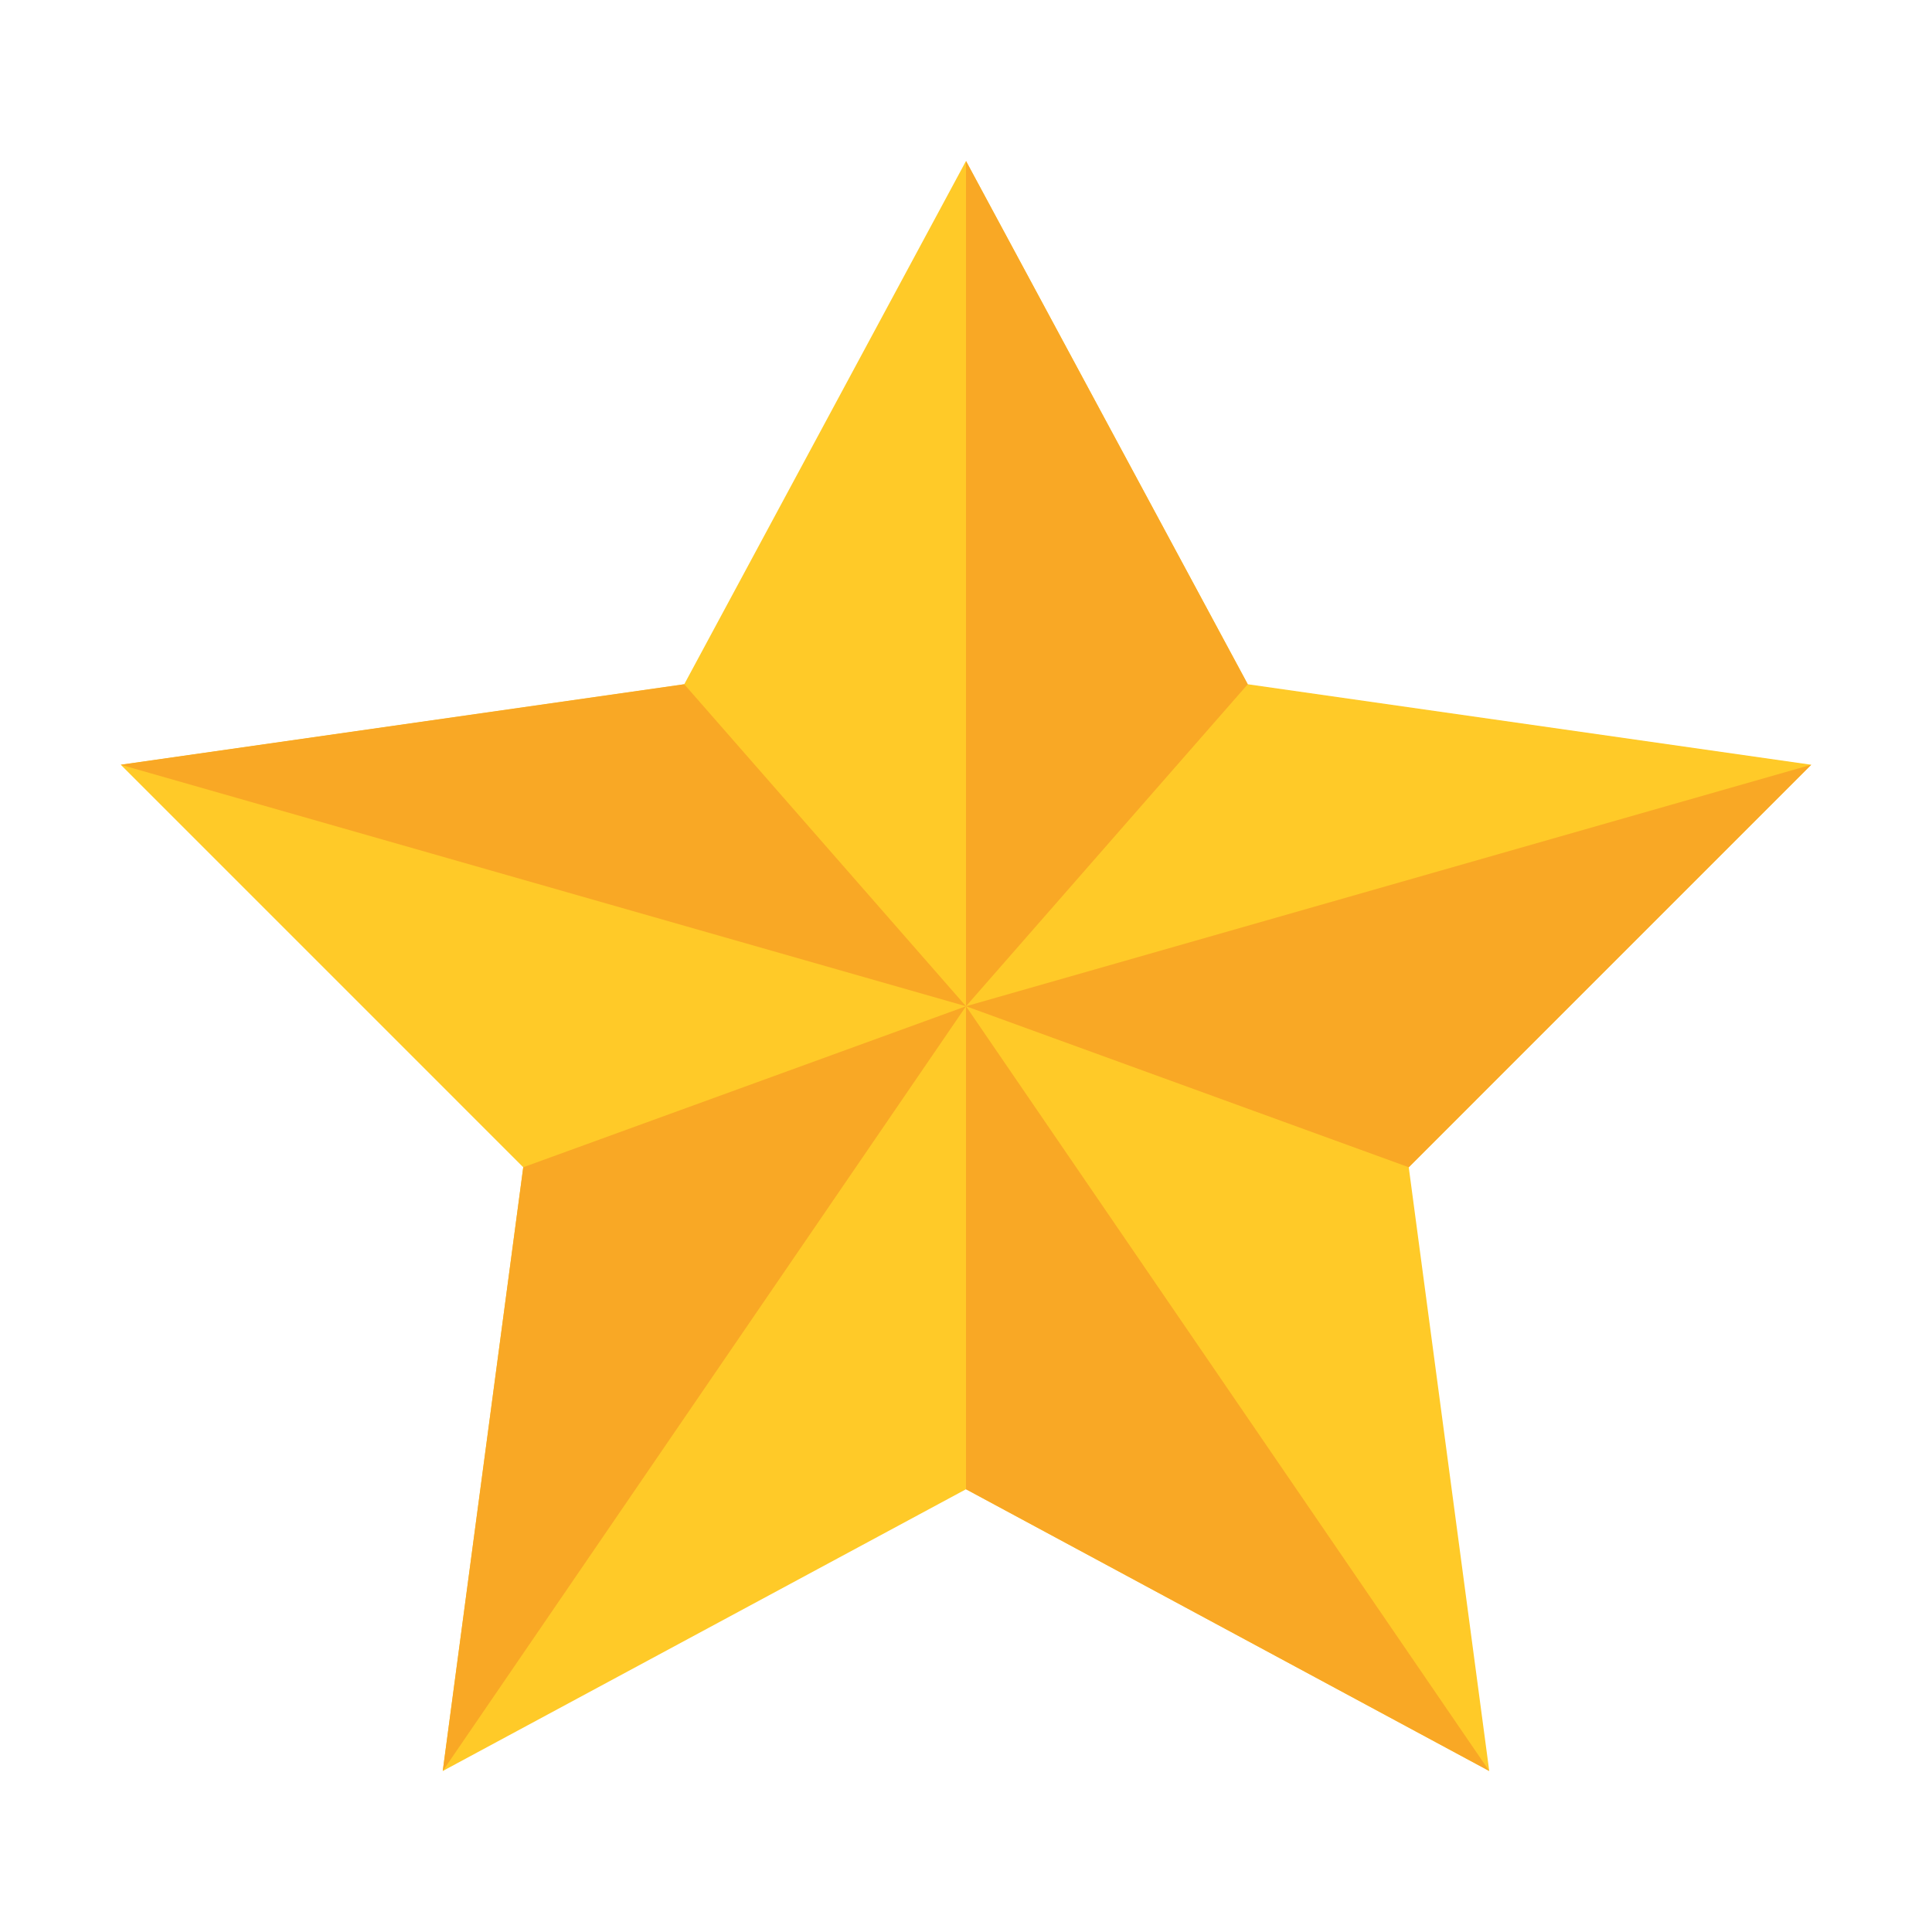
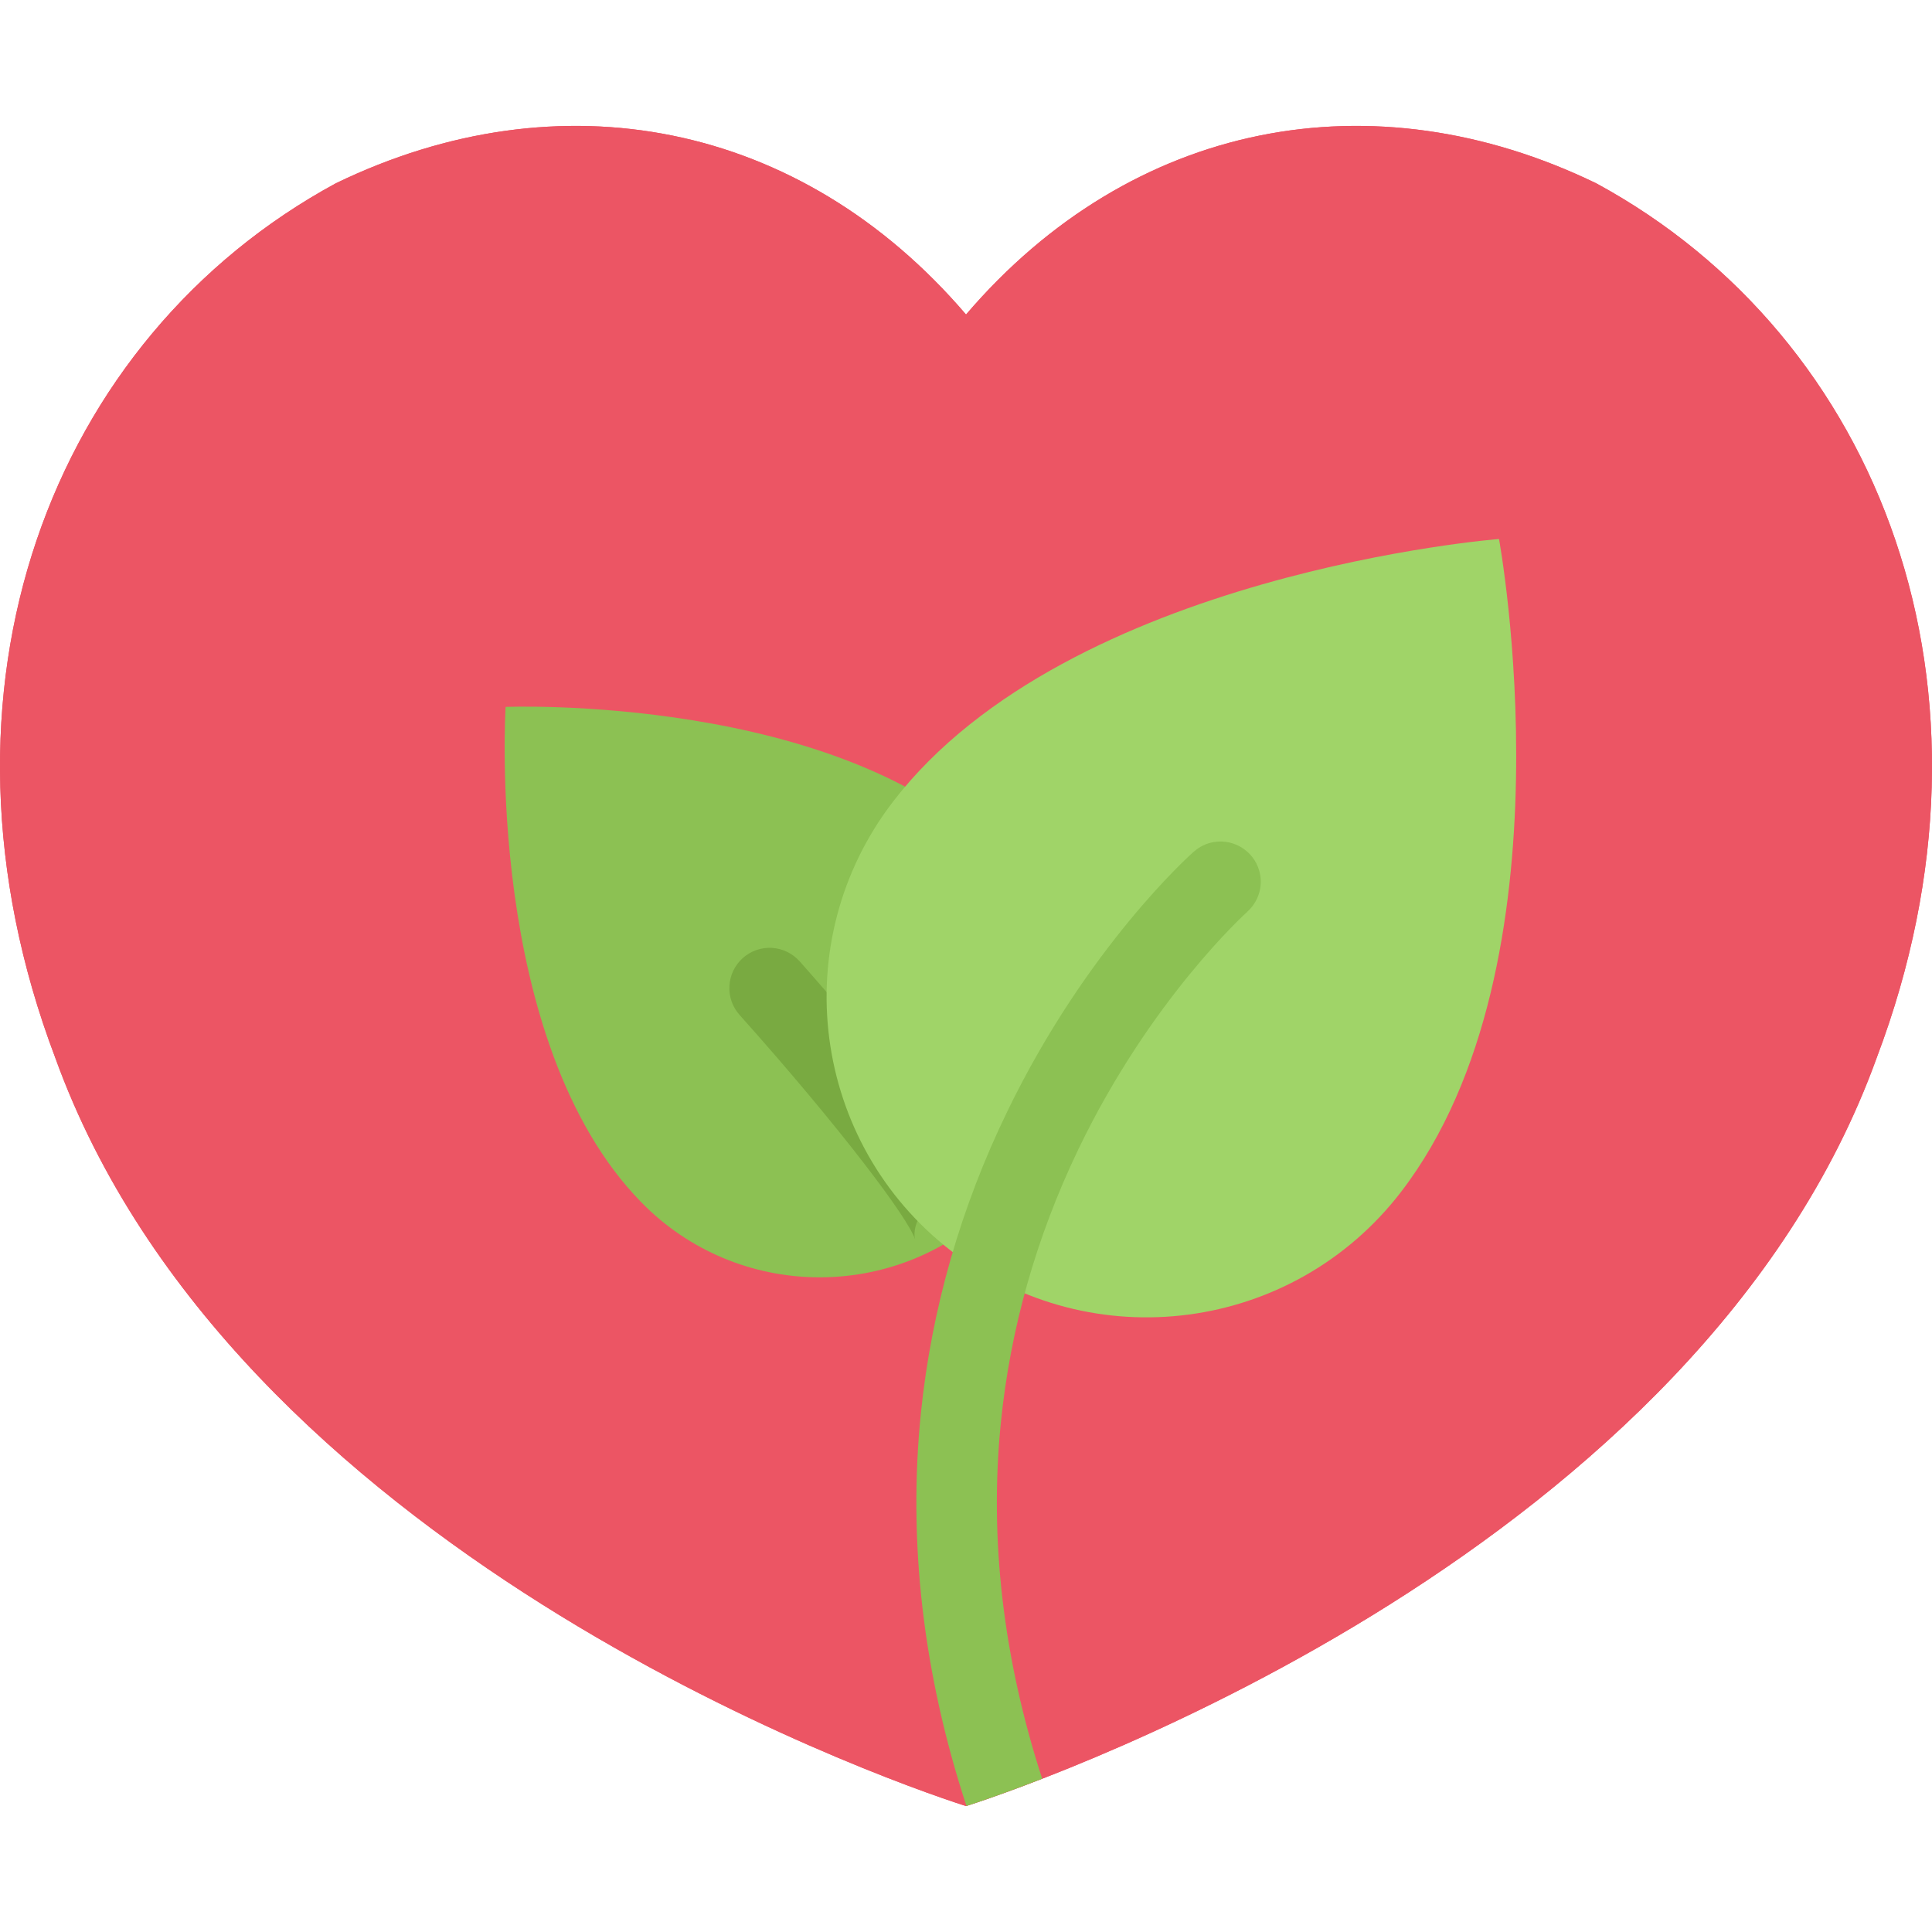
- <svg xmlns="http://www.w3.org/2000/svg" version="1.1" x="0px" y="0px" width="48" height="48" viewBox="0 0 48 48" enable-background="new 0 0 48 48" xml:space="preserve">
-   <polygon fill="#FFCA28" points="24,4 31,17 45,19 35,29 37,44 24,37 11,44 13,29 3,19 17,17 " />
+ <svg xmlns="http://www.w3.org/2000/svg" version="1.1" id="Layer_1" x="0px" y="0px" viewBox="0 0 511.837 511.837" style="enable-background:new 0 0 511.837 511.837;" xml:space="preserve">
+   <path id="SVGCleanerId_0" style="fill:#EC5564;" d="M422.869,48.556c-59.217-28.694-123.025-16.573-166.942,34.771  C212.003,31.983,148.193,19.862,88.978,48.556C13.61,89.419-22.285,182.609,14.641,280.228  c46.814,129.68,216.575,190.349,241.286,198.252c24.704-7.903,194.449-68.572,241.262-198.252  C534.132,182.609,498.221,89.419,422.869,48.556z" />
  <g>
-     <polygon fill="#F9A825" points="24,25 31,17 24,4 &#09;" />
-     <polygon fill="#F9A825" points="45,19 24,25 35,29 &#09;" />
-     <polygon fill="#F9A825" points="37,44 24,25 24,37 &#09;" />
-     <polygon fill="#F9A825" points="13,29 11,44 24,25 &#09;" />
-     <polygon fill="#F9A825" points="3,19 24,25 17,17 &#09;" />
+     <path id="SVGCleanerId_0_1_" style="fill:#EC5564;" d="M422.869,48.556c-59.217-28.694-123.025-16.573-166.942,34.771   C212.003,31.983,148.193,19.862,88.978,48.556C13.61,89.419-22.285,182.609,14.641,280.228   c46.814,129.68,216.575,190.349,241.286,198.252c24.704-7.903,194.449-68.572,241.262-198.252   C534.132,182.609,498.221,89.419,422.869,48.556z" />
  </g>
+   <path style="fill:#8CC153;" d="M133.949,187.279c0,0-5.639,88.669,35.926,131.218c25.477,26.086,67.276,26.586,93.379,1.156l0,0  c26.031-25.492,26.499-67.284,1.03-93.37C222.717,183.734,133.949,187.279,133.949,187.279z" />
+   <path style="fill:#79AA41;" d="M255.818,308.97c-4.046-6.061-9.95-13.871-17.573-23.274c-12.762-15.753-25.867-30.406-26.414-31.031  l0,0c-1.812-2.029-4.405-3.373-7.341-3.545c-5.889-0.328-10.918,4.17-11.247,10.059c-0.172,2.938,0.875,5.671,2.687,7.701l0,0  c26.617,29.78,44.861,54.055,46.501,59.49c-0.234-0.75-0.469-3.531,1.421-6.311l17.636,11.996  C266.643,326.464,261.52,317.498,255.818,308.97z" />
+   <path style="fill:#A0D468;" d="M397.127,142.793c0,0-113.903,8.919-160.522,69.557c-28.585,37.176-21.65,90.465,15.464,119.112l0,0  c37.201,28.523,90.48,21.525,119.066-15.65C417.776,255.165,397.127,142.793,397.127,142.793z" />
+   <path style="fill:#8CC153;" d="M276.102,471.232c-10.334-31.803-14.035-63.512-10.958-94.222  c2.483-24.93,9.396-49.328,20.532-72.509c19.15-39.87,44.486-62.708,44.752-62.926l-0.016-0.016  c2.656-2.359,4.077-5.967,3.453-9.731c-0.984-5.795-6.482-9.716-12.277-8.748c-2.047,0.344-3.859,1.25-5.296,2.546l-0.016-0.015  c-1.14,1.015-28.351,25.367-49.399,68.799c-12.372,25.492-20.072,52.391-22.899,79.852c-3.483,34.082,0.562,69.135,12.059,104.186  C259.785,477.262,266.783,474.856,276.102,471.232z" />
+   <g>
+ </g>
+   <g>
+ </g>
+   <g>
+ </g>
+   <g>
+ </g>
+   <g>
+ </g>
+   <g>
+ </g>
+   <g>
+ </g>
+   <g>
+ </g>
+   <g>
+ </g>
+   <g>
+ </g>
+   <g>
+ </g>
+   <g>
+ </g>
+   <g>
+ </g>
+   <g>
+ </g>
+   <g>
+ </g>
</svg>
